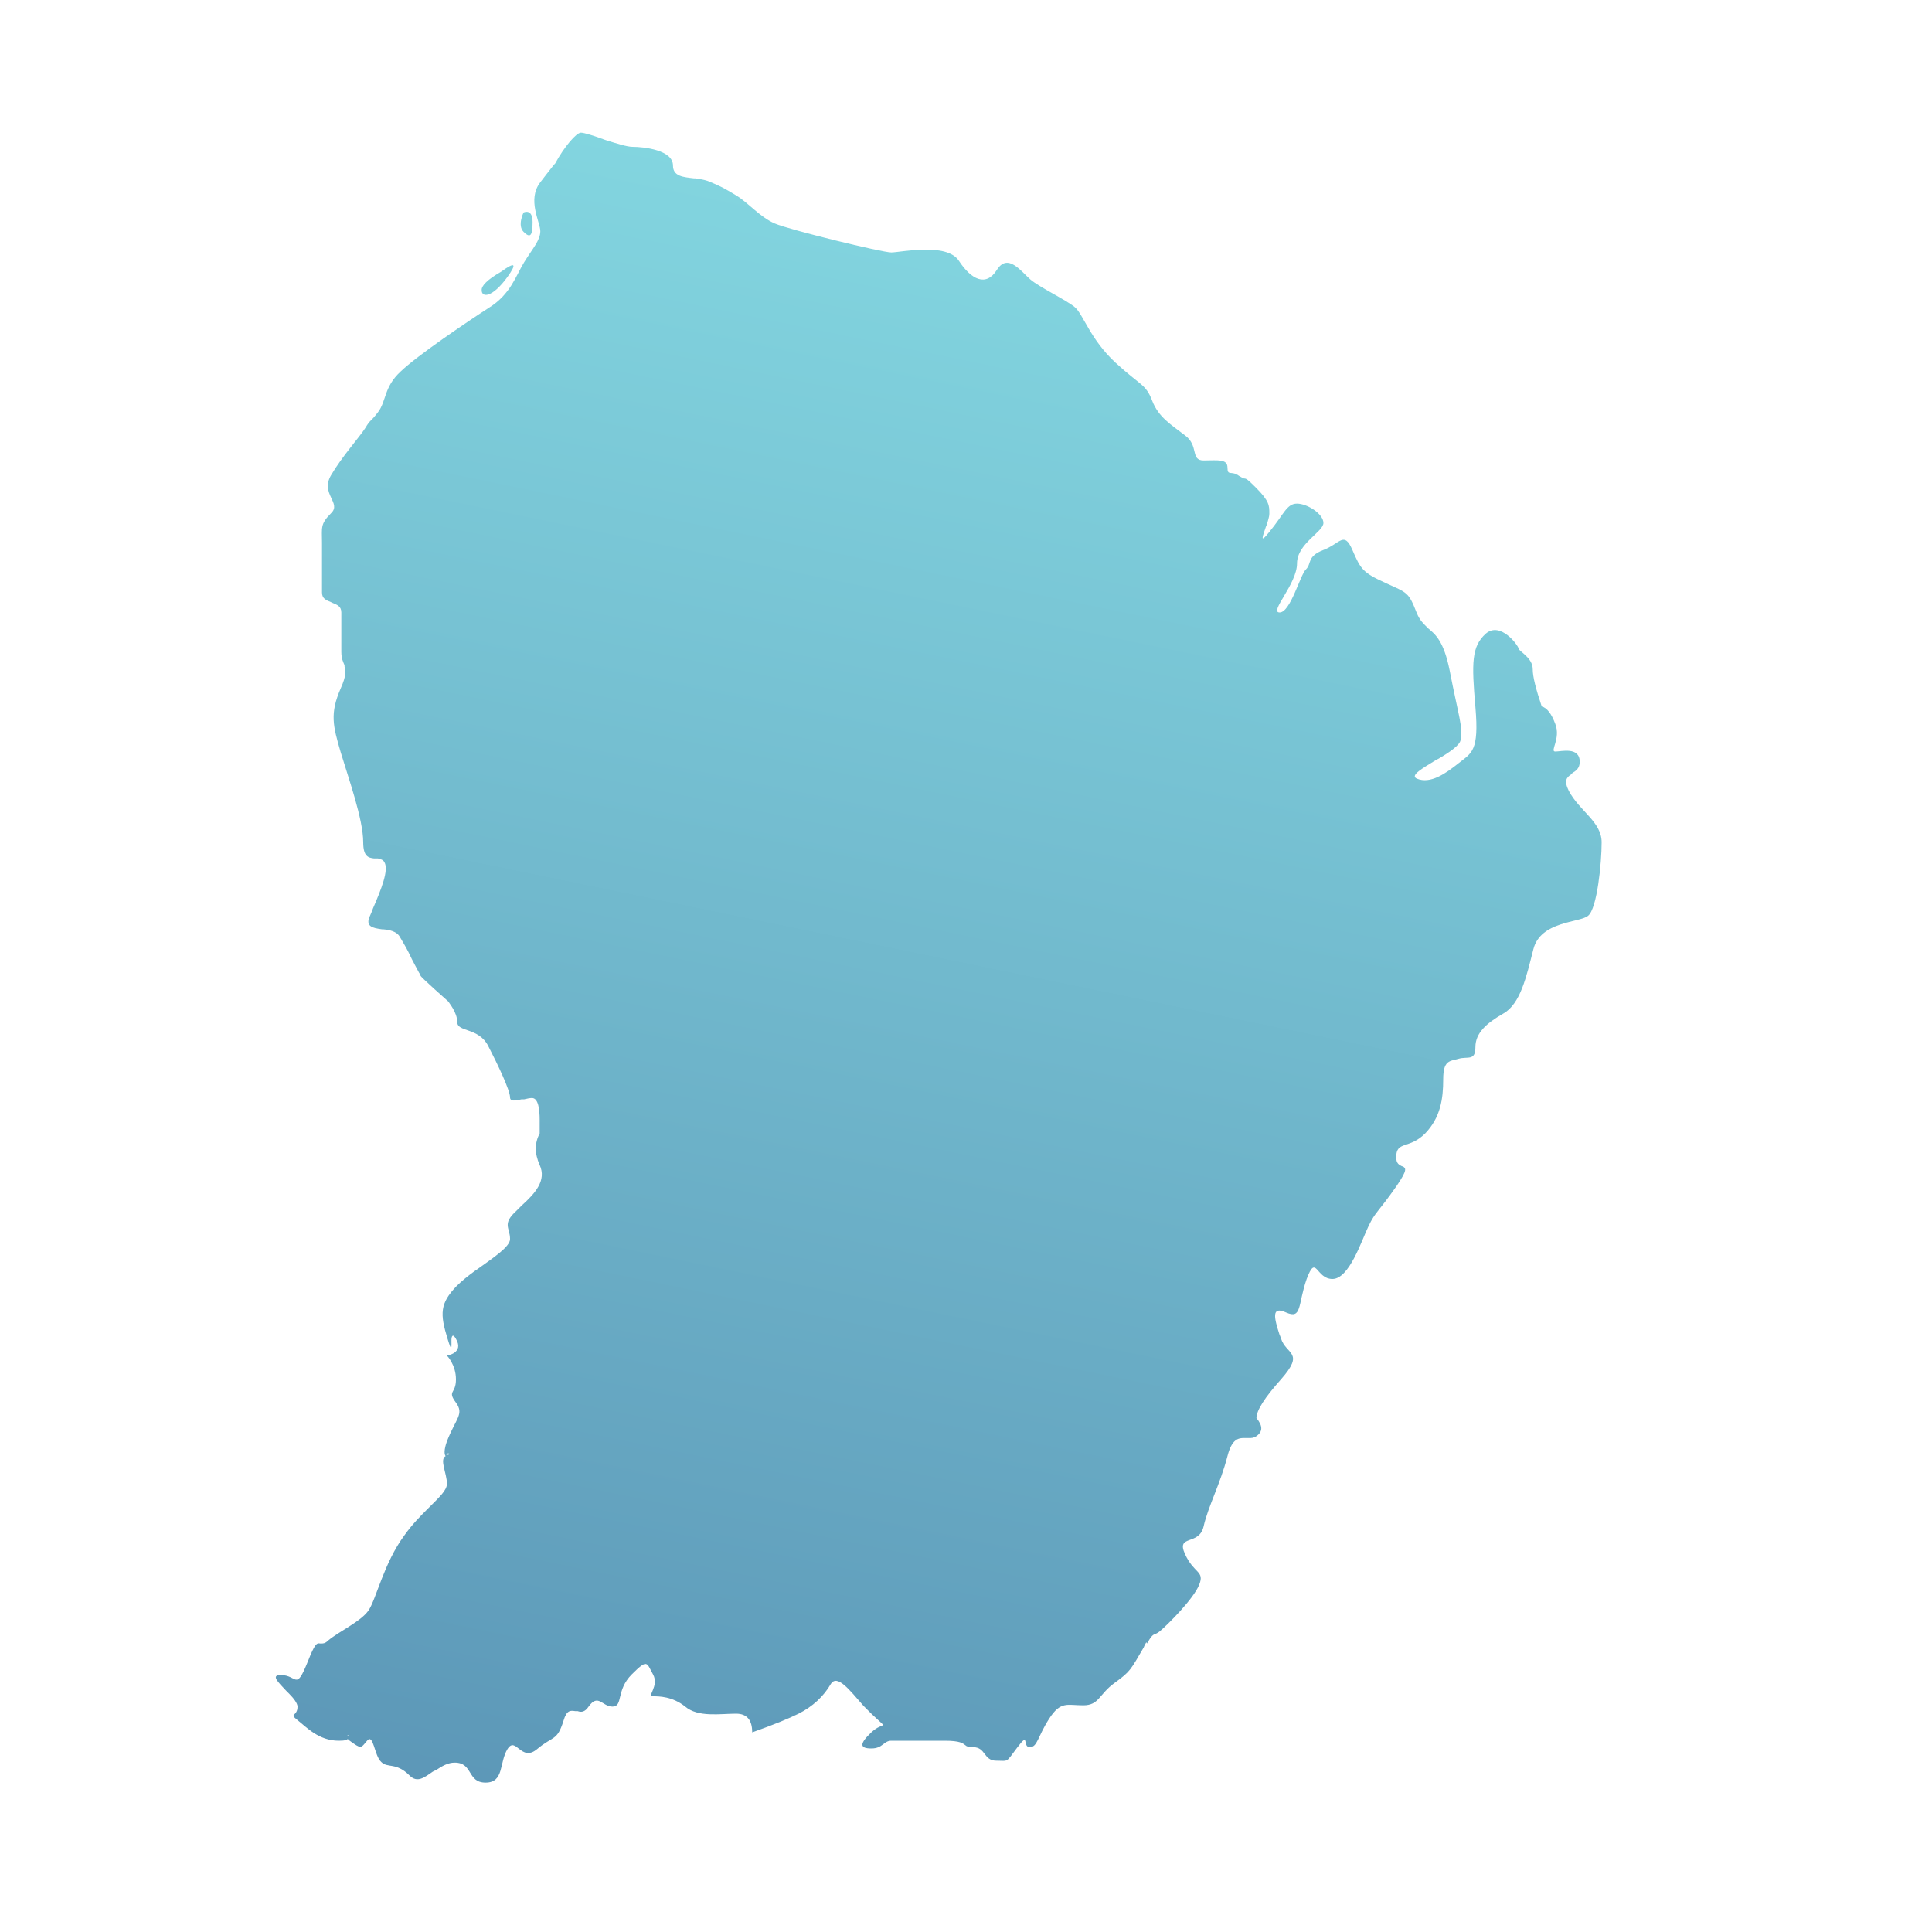
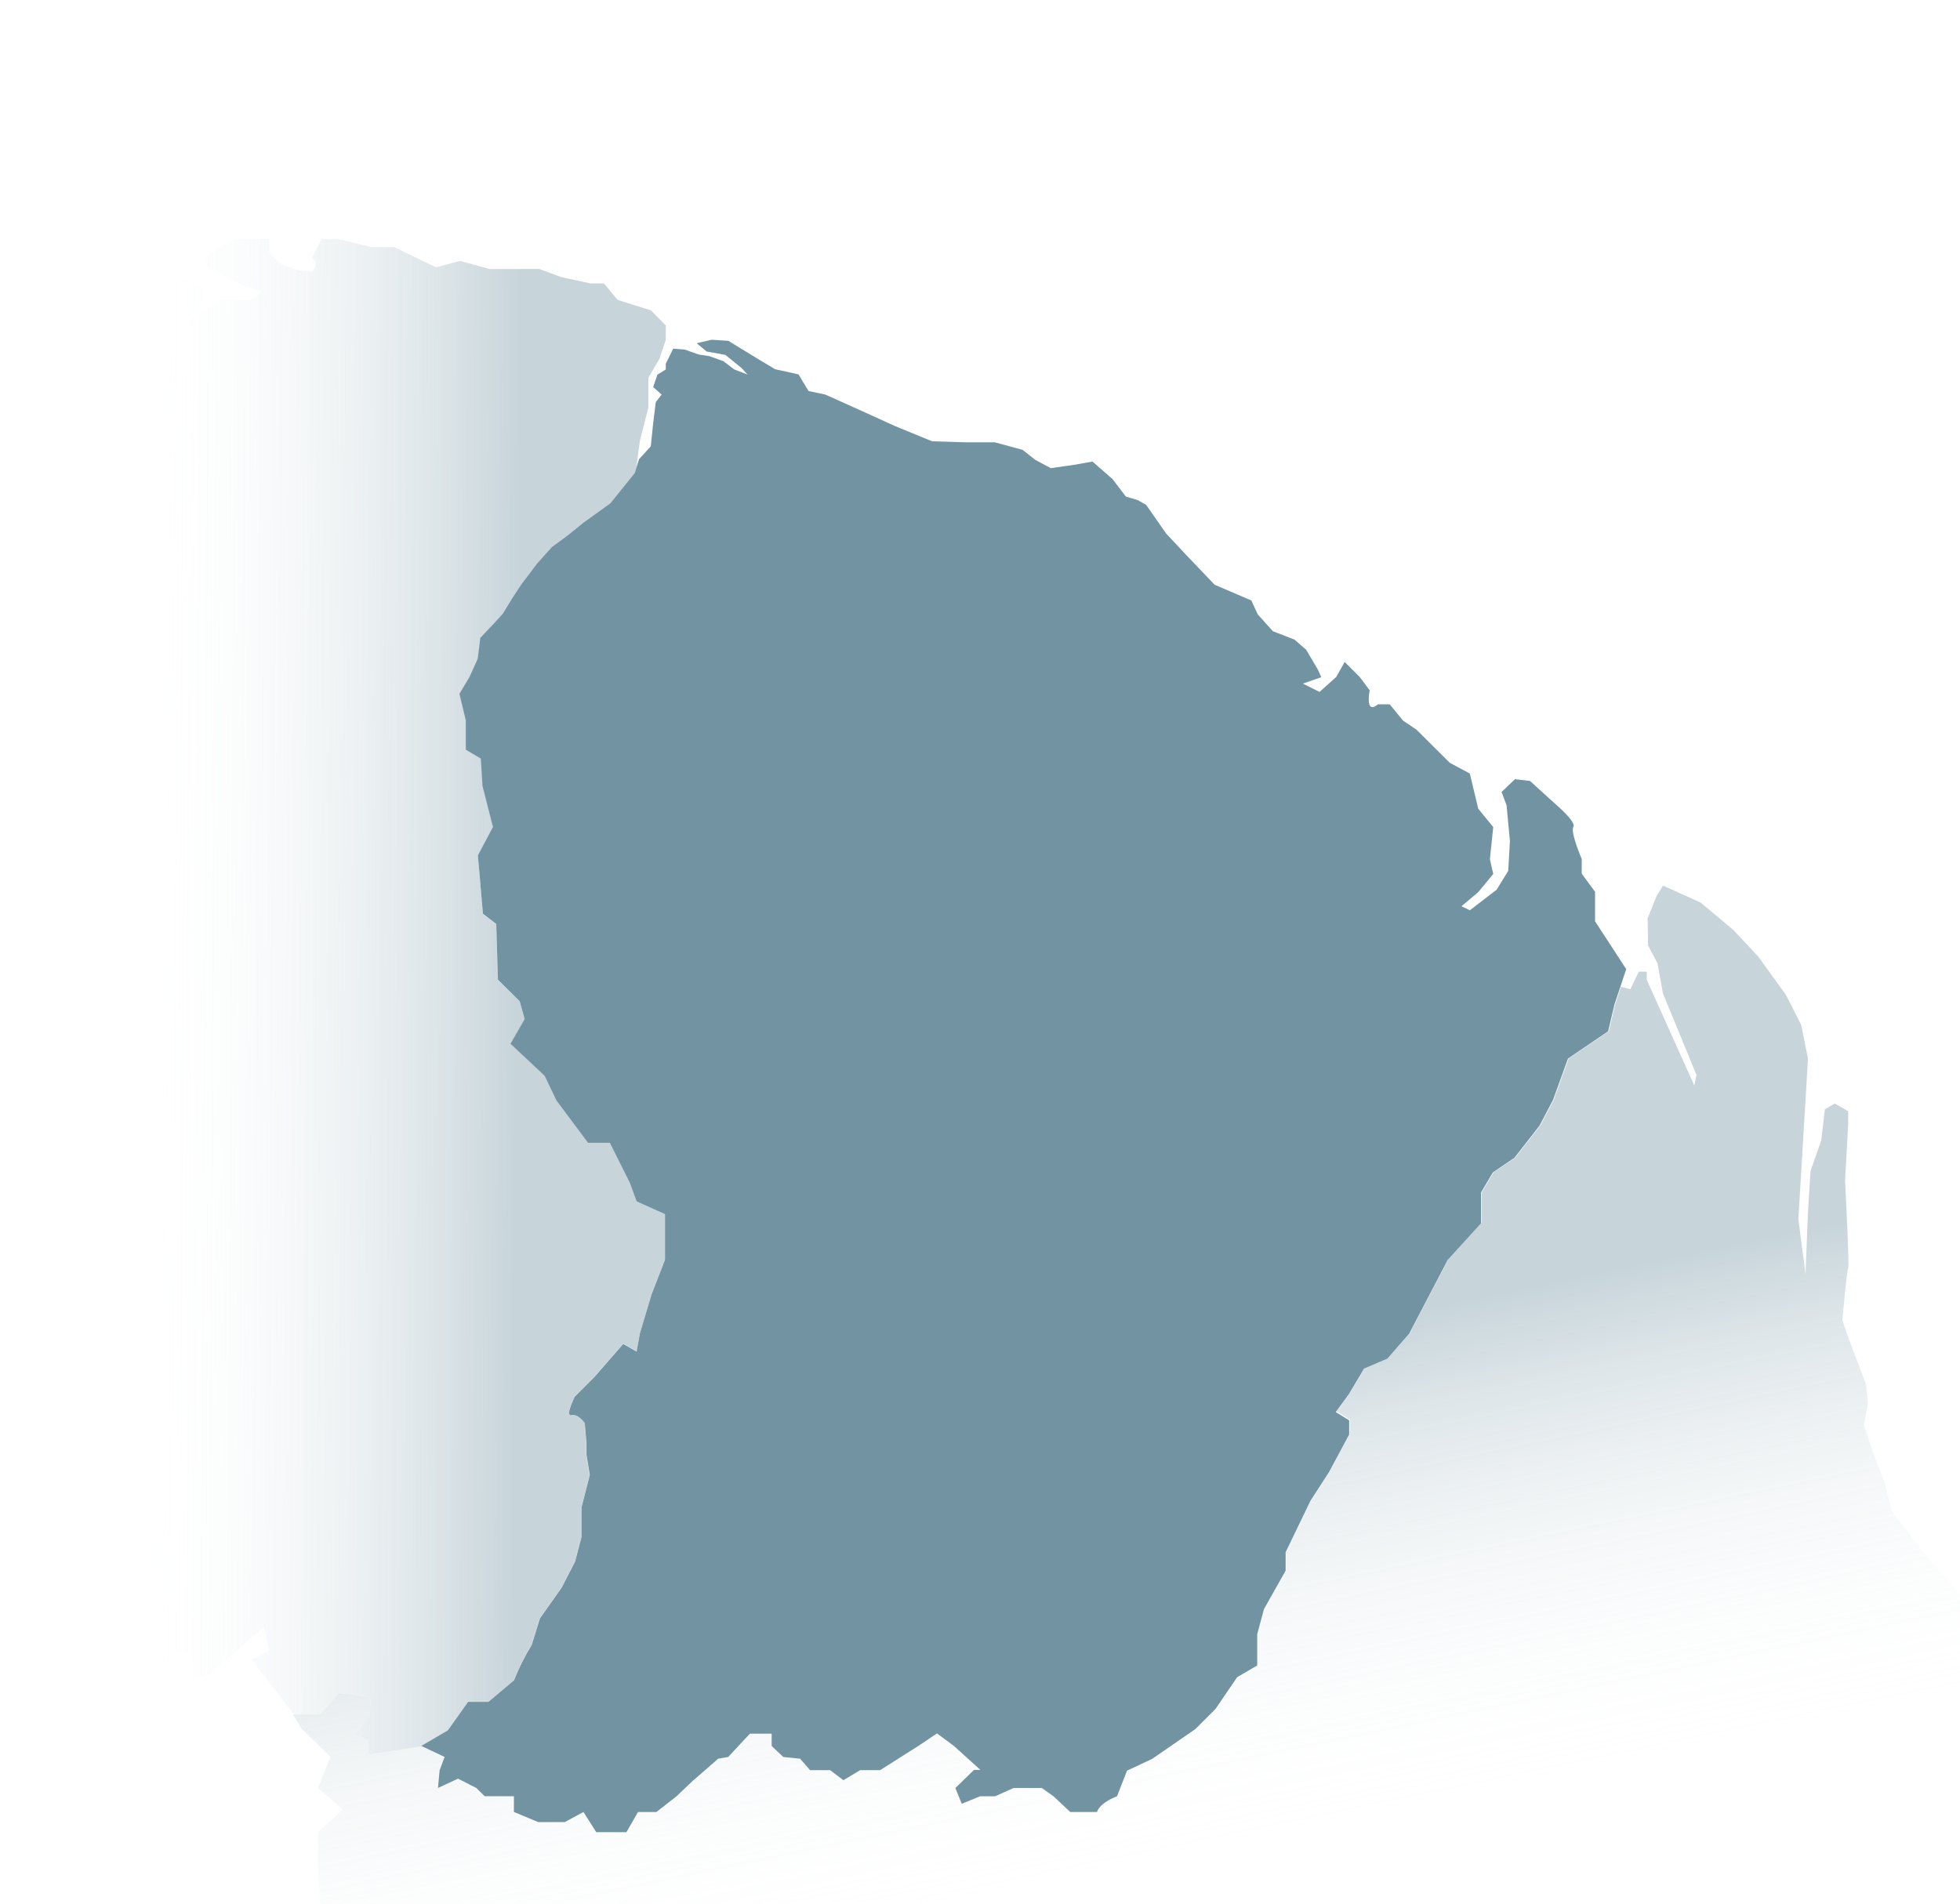
- <svg xmlns="http://www.w3.org/2000/svg" width="300px" height="300px" viewBox="0 0 300 300" version="1.1">
+ <svg xmlns="http://www.w3.org/2000/svg" id="guyane" viewBox="0 0 305.7 297">
  <defs>
-     <linearGradient x1="39.996%" y1="109.517%" x2="60.004%" y2="-9.517%" id="linearGradient-1">
-       <stop stop-color="#5B95B6" offset="0%" />
-       <stop stop-color="#88DEE5" offset="100%" />
+     <style>.cls-1{fill:#7294a2;}.cls-2,.cls-3{opacity:0.4;}.cls-2{fill:url(#Dégradé_sans_nom_35);}.cls-3{fill:url(#Dégradé_sans_nom_25);}</style>
+     <linearGradient id="Dégradé_sans_nom_35" x1="183.66" y1="301.08" x2="165.88" y2="215.75" gradientUnits="userSpaceOnUse">
+       <stop offset="0" stop-color="#fff" stop-opacity="0" />
+       <stop offset="0.12" stop-color="#f8f9fa" stop-opacity="0.05" />
+       <stop offset="0.31" stop-color="#e3eaed" stop-opacity="0.2" />
+       <stop offset="0.54" stop-color="#c3d1d7" stop-opacity="0.43" />
+       <stop offset="0.81" stop-color="#96afb9" stop-opacity="0.75" />
+       <stop offset="1" stop-color="#7294a2" />
+     </linearGradient>
+     <linearGradient id="Dégradé_sans_nom_25" x1="21.79" y1="154.73" x2="80.62" y2="155.05" gradientUnits="userSpaceOnUse">
+       <stop offset="0" stop-color="#fff" stop-opacity="0" />
+       <stop offset="1" stop-color="#7294a2" />
    </linearGradient>
  </defs>
-   <g id="Artboard" stroke="none" stroke-width="1" fill="none" fill-rule="evenodd">
-     <g id="cartes" transform="translate(0, 20)" fill="url(#linearGradient-1)">
-       <g id="Guyanne" transform="translate(42, 0)">
-         <path d="M39.3,13 C39.3,13 40.7,12.3 40.7,14.5 C40.7,16.7 40.3,17 39.3,16 C38.3,15 39.3,13 39.3,13 Z M35.8,22.2 C38,20.6 38.3,20.9 36.8,23 C34.4,26.3 32.8,26.2 32.8,25.1 C32.7,24.4 33.7,23.4 35.8,22.2 Z M27.2,205.8 C27.6,206.1 28.2,205.6 27.4,205.7 C27.4,205.8 27.3,205.8 27.2,205.8 L27.2,205.8 L27.2,205.8 Z M12.2,249.7 C12.3,249.5 11.6,249.2 12.2,249.7 L12.2,249.7 L12.2,249.7 Z M48.2,0.6 C48.7,0.6 50.3,1.1 51.9,1.7 L52.2,1.8 C53.8,2.3 55.4,2.8 56.2,2.8 C58,2.8 62.5,3.3 62.5,5.7 C62.5,7.4 64.1,7.5 65.8,7.7 L66,7.7 C66.7,7.8 67.3,7.9 67.9,8.1 C69.9,8.9 70.6,9.3 72.4,10.4 C74.2,11.5 76,13.7 78.3,14.7 C80.6,15.7 95,19.2 96.4,19.2 C97.8,19.2 105,17.6 106.9,20.5 C108.8,23.4 111.1,24.6 112.8,21.9 C114.5,19.2 116.6,22.2 118,23.4 C119.4,24.6 123.6,26.6 124.9,27.7 C126.2,28.8 127.3,32.7 131.2,36.3 C135.1,39.9 135.9,39.6 136.9,42.2 C137.9,44.8 139.8,45.9 142,47.6 C144.2,49.2 142.8,51.5 144.9,51.5 C147,51.5 148.6,51.2 148.6,52.6 C148.6,54 149.2,53 150.4,53.9 C150.9,54.2 151.1,54.3 151.2,54.3 L151.2,54.3 C151.5,54.3 151.7,54.4 153,55.7 C155.1,57.8 155.1,58.5 155.1,59.7 L155.1,59.8 C155.1,60.2 154.9,60.8 154.7,61.5 L154.6,61.7 C154.1,63.2 153.5,64.6 155.1,62.6 C157.4,59.8 157.8,58.2 159.4,58.2 C161,58.2 163.5,59.8 163.5,61.2 C163.5,62.6 159.4,64.4 159.4,67.5 C159.4,70.7 155,75.1 156.7,75.1 C158.4,75.1 159.9,69.2 160.8,68.4 C161.7,67.5 160.9,66.4 163.5,65.4 C166.1,64.4 166.7,62.4 168,65.4 C169.3,68.4 169.6,68.9 173.1,70.5 C176.6,72.1 176.7,71.9 178,75.2 C178.5,76.4 179.1,76.9 179.7,77.5 L179.8,77.6 C180.9,78.5 182.2,79.6 183.1,84.1 C184.5,91.3 185.2,92.9 184.8,94.9 C184.7,95.7 183.1,96.8 181.4,97.8 L181.2,97.9 L181,98 C178.9,99.3 176.9,100.4 178,100.9 C180.1,101.8 182.5,100.1 184.5,98.5 C186.5,96.9 187.7,96.7 187.1,89.8 C186.5,82.9 186.5,80.4 188.7,78.4 C191,76.4 193.8,80.3 193.8,80.7 C193.8,81.1 196,82.1 196,83.9 C196,85.1 196.5,87 197.4,89.7 C198.2,89.9 198.9,90.8 199.5,92.4 C200.4,94.7 198.6,96.7 199.5,96.7 C200.4,96.7 203.3,95.9 203.3,98.3 C203.3,99.3 202.7,99.7 202.2,100 L202.1,100.1 C202.1,100.1 202,100.1 202,100.2 L201.9,100.3 C201.3,100.7 200.8,101.2 201.6,102.8 C203.3,106 206.7,107.6 206.7,110.8 C206.7,114 206,121.1 204.6,122.2 C203.3,123.3 197.2,123 196.1,127.4 C195,131.7 194.1,135.9 191.4,137.4 C188.8,138.9 187.1,140.4 187.1,142.6 C187.1,144.8 185.9,144 184.5,144.4 C183.1,144.8 182.1,144.6 182.1,147.6 C182.1,150.6 181.7,153.5 179.3,156 C176.8,158.5 174.8,157.1 174.8,159.7 C174.8,160.7 175.3,160.9 175.7,161.1 L175.8,161.1 C176.3,161.4 176.6,161.6 174.9,164.1 C171.9,168.4 171.6,168.1 170.5,170.4 C169.4,172.7 167.5,178.6 164.9,178.6 C162.3,178.6 162.4,174.6 160.9,178.6 C159.5,182.6 160.2,184.9 157.7,183.8 C155.3,182.7 155.9,184.8 156.7,187.3 L156.8,187.5 C156.8,187.6 156.9,187.7 156.9,187.8 C157.7,190.4 160.7,189.9 156.9,194.2 C154.4,197 153.1,199 153.1,200.2 C154.1,201.4 154.1,202.3 153.1,203 C152.7,203.3 152.3,203.3 151.9,203.3 L151.8,203.3 C150.6,203.3 149.4,203 148.6,206.1 C147.5,210.4 145.6,213.9 144.9,217 C144.2,220.1 140.6,218.2 142,221.3 C143.4,224.4 145.1,223.9 144.2,226.1 C143.3,228.3 139.4,232.2 138.1,233.3 C137.6,233.7 137.4,233.7 137.2,233.8 L137.2,233.8 C137,233.9 136.8,234 136.1,235.2 L136,235 C135.9,235.2 135.7,235.5 135.6,235.8 C133.6,239.2 133.6,239.5 131.1,241.3 C128.6,243.1 128.7,244.8 126.2,244.8 C123.7,244.8 122.7,244.1 120.9,246.9 C119.1,249.7 119.1,251.3 117.9,251.3 C116.7,251.3 117.9,248.8 116,251.3 C114.1,253.8 114.7,253.4 112.7,253.4 C110.7,253.4 111.1,251.3 109.1,251.3 C108.4,251.3 108.1,251.2 107.9,251 L107.9,251 C107.9,251 107.9,251 107.9,251 L107.9,251 C107.5,250.7 107.1,250.3 104.7,250.3 L96.4,250.3 C95.2,250.3 95.1,251.5 93.3,251.5 C91.5,251.5 91.4,250.8 93.3,249 C95.2,247.2 96.1,248.8 93.3,246.1 C93,245.8 92.7,245.5 92.5,245.3 L92.3,245.1 L92.1,244.9 C89.9,242.4 88,239.9 87,241.5 C85.9,243.4 84.2,245 82,246.1 C80.6,246.8 78.2,247.8 74.8,249 C74.8,247.1 74,246.1 72.3,246.1 C69.8,246.1 66.4,246.7 64.4,245 C62.4,243.4 60.3,243.4 59.4,243.4 C58.4,243.4 60.4,241.8 59.4,240 C58.4,238.2 58.6,237.5 56.1,240 C53.6,242.5 54.8,245 53.1,245 C51.5,245 50.9,242.9 49.4,245 C48.8,245.9 48.2,245.9 47.7,245.7 L47.6,245.7 L47.5,245.7 C47.5,245.7 47.5,245.7 47.4,245.7 L47.3,245.7 C46.6,245.6 46,245.5 45.5,247.2 C44.5,250.4 43.9,249.5 41.4,251.6 C38.9,253.7 38.1,249.5 36.8,251.6 C35.5,253.7 36.3,256.8 33.4,256.8 C30.5,256.8 31.5,253.7 28.6,253.7 C27.6,253.7 26.7,254.2 25.8,254.8 L25.6,254.9 C25.5,254.9 25.5,255 25.4,255 L25.2,255.1 C23.9,256 22.8,256.9 21.6,255.7 C19.5,253.6 18.2,254.6 17.2,253.6 C16.1,252.6 16,249.1 15,250.3 C14,251.5 14.1,251.6 12.3,250.3 C12.2,250.2 12,250.1 12,250 L12,250 C11.9,250.2 11.6,250.3 10.6,250.3 C7.5,250.3 5.6,248.2 4.2,247.1 C2.8,246 4.2,246.6 4.2,245 C4.2,244.5 3.6,243.7 2.9,243 L2.8,242.9 C2.7,242.8 2.6,242.7 2.5,242.6 L2.4,242.5 C1.2,241.2 2.0539126e-14,240.1 1.6,240.1 C4.2,240.1 3.9,242.7 5.8,238 C6.9,235.2 7.2,235.1 7.7,235.2 L7.7,235.2 L7.7,235.2 C7.7,235.2 7.8,235.2 7.8,235.2 L7.9,235.2 C8.2,235.2 8.5,235.2 9,234.7 C10.7,233.3 14,231.8 15.2,230.1 C16.4,228.4 17.6,222.7 20.8,218.4 C22,216.7 23.3,215.4 24.4,214.3 L24.7,214 C26.2,212.5 27.4,211.4 27.4,210.4 C27.4,208.8 26.2,206.6 27.2,206.1 L27.2,206.1 L27.2,206.1 C27,205.9 26.9,205.2 27.4,203.8 C28.8,200.2 30.1,199.6 28.8,197.8 C27.4,195.9 28.8,196.5 28.8,194.2 C28.8,191.9 27.4,190.5 27.4,190.5 C27.4,190.5 30.1,190.1 28.8,187.9 C28.3,187 28.1,187.5 28.1,188.1 L28.1,188.2 C28.1,189.1 28.2,190.2 27.5,187.9 C26.3,184 26.3,182.4 28.9,179.7 C29.7,178.9 30.7,178.1 31.8,177.3 L32.1,177.1 C34.6,175.3 37.2,173.6 37.2,172.4 C37.2,170.6 35.9,170.1 38.2,168 C38.3,167.9 38.4,167.8 38.5,167.7 L38.8,167.4 L39,167.2 C41.1,165.3 42.9,163.3 41.8,160.9 C41,159.1 41,157.5 41.8,156 L41.8,153.9 C41.8,152.3 41.6,150.5 40.6,150.5 C40.3,150.5 39.8,150.6 39.4,150.7 L39.2,150.7 L39,150.7 C38.1,150.9 37.2,151.1 37.2,150.4 C37.2,149.3 35.3,145.3 33.8,142.4 C32.3,139.5 29,140.3 29,138.7 C29,137.2 27.7,135.7 27.6,135.5 L27.6,135.5 C27.6,135.5 23.3,131.7 23.3,131.5 C23.3,131.5 23.2,131.4 23.2,131.2 L23.1,131.1 C22.8,130.5 22.1,129.3 21.5,128 L21.4,127.8 C21,127 20.5,126.2 20.1,125.5 C19.6,124.6 18.5,124.4 17.5,124.3 L17.3,124.3 C15.9,124.1 14.6,123.9 15.5,122.1 C15.6,121.9 15.7,121.6 15.8,121.4 L15.9,121.1 C17.2,118.1 18.4,115.1 17.7,113.9 C17.5,113.5 17.1,113.4 16.7,113.3 L16.6,113.3 C16.6,113.3 16.5,113.3 16.4,113.3 L16.3,113.3 L16.1,113.3 C15.2,113.2 14.4,113 14.4,110.8 C14.4,107.2 12.1,100.8 10.9,96.8 C9.7,92.7 9.2,90.8 10.9,86.9 C11.8,84.9 11.7,84.1 11.5,83.5 L11.5,83.4 L11.5,83.3 C11.3,82.8 11,82.3 11,81.2 L11,75.1 C11,74.1 10.3,73.9 9.6,73.6 L9.4,73.5 C8.7,73.2 8,73 8,72 L8,64.3 C8,61.9 7.7,61.4 9.4,59.7 C11.1,58.1 7.7,56.7 9.4,53.8 C11.1,50.9 13.8,47.9 14.7,46.5 C15.6,45 15.4,45.7 16.7,44 C18,42.3 17.6,40.1 20.2,37.7 C22.8,35.2 30.5,30 33.9,27.8 C37.3,25.7 38.1,22.8 39.4,20.7 C40.7,18.6 41.9,17.3 41.9,15.9 C41.9,14.5 39.8,11 41.9,8.3 C42.5,7.5 43.3,6.5 44,5.6 L44.2,5.4 C45.6,2.8 47.5,0.6 48.2,0.6 Z" id="Shape" />
-       </g>
-     </g>
-   </g>
+   <path class="cls-1" d="M248.78,143.72v-4.6l-2.08-2.83V134s-1.81-4.22-1.3-5-2.87-3.63-2.87-3.63l-3.89-3.54-2.36-.28-2.08,2,.78,2.07.52,5.59-.26,4.64-1.81,2.94L229.25,142l-1.3-.63,2.61-2.2,2.34-2.83-.52-2.32.52-5-2.34-2.86-1.31-5.49L226.13,119l-5.21-5.18-2.08-1.4-2.09-2.55h-1.82c-2.09,1.72-1.3-2.18-1.3-2.18l-1.57-2.1-2.33-2.33-1.31,2.33-2.61,2.35-2.6-1.3,2.87-1-.53-1.18-1.82-3.09-1.82-1.59-3.39-1.32-2.35-2.62-1-2.17-5.72-2.45L185,86.56l-3.13-3.34-3.11-4.47L177.41,78l-1.81-.54-2.08-2.73L170.39,72l-2.87.51-3.64.52-2.4-1.29-2-1.57L155.16,69h-4.57l-5.21-.16-5.73-2.35-5.72-2.6-5.21-2.34L126.11,61l-1.57-2.6-3.64-.8-2.61-1.56-4.69-2.87L111,53l-2.34.54,1.56,1.3,2,.35.91.17L115.15,57l.53.43.92,1-2.08-.8-1.7-1.29-2.21-.79L109,55.31l-2.2-.78L105,54.39l-1.16,2.35v.9l-1.3.8-.66,1.94,1.31,1.18-.91,1.17-.4,3.26-.38,3.64-1.83,2L99,73.79l-3.78,4.7-4.17,3-2.47,2-2.48,1.82-2.34,2.61-2.46,3.27-1.44,2.19-1.43,2.34-1.3,1.44-2.22,2.34-.4,3.25-1.29,2.86-1.57,2.62,1,4.16v4.56l2.34,1.39.26,4.27L76.88,129l-2.35,4.44.26,2.9.53,6.2,2.08,1.6.26,8.69,3.39,3.36.78,2.78-2.21,3.85,5.33,5,1.83,3.84,4.94,6.62h3.4l3.12,6.25,1.05,2.87,4.43,2v7.12l-2.09,5.38-1.82,6.08-.52,2.86-2.09-1.19-4.44,5.1-3.11,3.12s-1.57,3.13-.52,2.87S91.21,222,91.21,222l.26,3.12v1.81l.52,3.14-1.3,5.1v4.62l-1,3.82-2.09,4.06-3.39,4.8-1.29,4.16a34.33,34.33,0,0,0-2.75,5.49l-4,3.37H73l-3.14,4.43-4.16,2.44,3.64,1.72-.78,2.09-.25,2.75,3.13-1.45,2.85,1.45,1.31,1.29h4.55v2.45l3.79,1.58h4.16L91,282.67,93,285.82h4.7l1.81-3.15h2.87l3.13-2.45,2.6-2.47,1.82-1.57,2.09-1.83,1.55-.26,3.39-3.64h3.39v1.92l1.82,1.72,2.61.26,1.56,1.79,3.13,0,2.08,1.57,2.61-1.57h3.12l6-3.81,2.86-1.92,2.6,1.92,4.17,3.77-1,0L149,278.93l1,2.46,2.86-1.17h2.34l2.87-1.29h4.42l1.82,1.29,2.61,2.45h4.17c.52-1.54,3.13-2.45,3.13-2.45l1.56-4,3.91-1.83,6.78-4.68,3.12-3.13,1.83-2.69,1.55-2.26,3.12-1.82v-4.88l1.05-3.91,3.38-6v-2.88l3.9-8.07,2.87-4.43,3.14-5.85v-2.22l-2.09-1.3,2.09-2.86,2.33-3.92,3.65-1.56,3.39-3.9,6-11.48,5.21-5.72V186l1.83-3.1,3.38-2.3,3.9-5,2.1-4,2.34-6.47,6.25-4.24,1-4.2,1.83-5.51Z" />
+   <path class="cls-2" d="M295,235.59l-.93-3.89-1.89-5-1.47-4.4.62-3.36-.27-2.94-2.76-7.28-.95-2.79s.7-7.84.91-8.12-.49-13.58-.49-13.58l.49-8.89v-2l-2.09-1.19-1.55.9-.56,4.84-1.68,4.82-.41,6.72-.36,9.38-1.12-8.61.5-8.34,1-16.71-1.06-5.25-2.37-4.69-4.34-6-3.86-4.13-5.1-4.27-5.88-2.66-1,1.61-1.4,3.5.07,4.24,1.47,2.77.84,4.68,5.24,12.74-.34,1.65-7.42-16.5v-1.26H255.6l-1.32,2.74-1.46-.39-.9,2.75-1,4.2-6.25,4.24-2.34,6.47-2.1,4-3.9,5-3.38,2.3-1.83,3.1v4.73l-5.21,5.72-6,11.48-3.39,3.9-3.65,1.56-2.33,3.92-2.09,2.86,2.09,1.3v2.22l-3.14,5.85L204.5,234l-3.9,8.07v2.88l-3.38,6-1.05,3.91v4.88l-3.12,1.82-1.55,2.26-1.83,2.69-3.12,3.13-6.78,4.68-3.91,1.83-1.56,4s-2.61.91-3.13,2.45H167l-2.61-2.45-1.82-1.29h-4.42l-2.87,1.29h-2.34l-2.86,1.17-1-2.46,2.86-2.75,1,0-4.17-3.77-2.6-1.92-2.86,1.92-6,3.81h-3.12l-2.61,1.57-2.08-1.57-3.13,0-1.56-1.79-2.61-.26-1.82-1.72v-1.92H117l-3.39,3.64-1.55.26L110,276.18l-1.82,1.57-2.6,2.47-3.13,2.45H99.54l-1.81,3.15H93L91,282.67l-2.87,1.58H83.92l-3.79-1.58v-2.45H75.58l-1.31-1.29-2.85-1.45-3.13,1.45.25-2.75.78-2.09-3.64-1.72-8.19,1.24-.15-2.37-2.06-.86L57.59,268l.26-3.3-4.94-.57L50,267.45H45.66l1.4,2.24,4.48,4.39-1.95,4.85,3.91,3.35-3.91,3.53v4.86l.26,6.32c30.08.85,219.27,0,255.85,0,.89,0,.21-31.89,0-48.33l-6.26-7.15Z" />
+   <path class="cls-3" d="M96.33,46.79l-2.11-2.57h-2.1l-4.61-1-3.36-1.25H76.39l-4.63-1.27L68,41.7l-6.5-3.16H57.91l-5.25-1.25H50.15l-1.48,2.94c1.26.84,0,2.1,0,2.1a10.77,10.77,0,0,1-5-1.26L42,39.4V37.29H36.71L34,38.76l-2.52,1.68,1.27,1.69,2.94,1.25,2.51,1.26,2.73.84-1.68,1.31H34.4L29.15,50.1l2.52-3.31V45.06l-2.52-1.89-3.36.21a17.68,17.68,0,0,1-3.56-1.46l-3.79-1.06L14,39.4,0,35.93V272.07l17.61-11.24,4.13,2.77,6-6,2.21.79.2,3.72,2.74-1.1,8.23-7.19.84,3.58-2.72,1.51,6.66,8.57H50l2.92-3.36,4.94.57-.26,3.3-2.31,2.42,2.06.86.15,2.37,8.19-1.24,4.16-2.44L73,265.5h3.13l4-3.37a34.33,34.33,0,0,1,2.75-5.49l1.29-4.16,3.39-4.8,2.09-4.06,1-3.82v-4.62l1.3-5.1-.52-3.14v-1.81L91.21,222s-1-1.58-2.08-1.31.52-2.87.52-2.87l3.11-3.12,4.44-5.1,2.09,1.19.52-2.86,1.82-6.08,2.09-5.38v-7.12l-4.43-2-1.05-2.87-3.12-6.25h-3.4l-4.94-6.62L85,167.79l-5.33-5L81.83,159l-.78-2.78-3.39-3.36-.26-8.69-2.08-1.6-.53-6.2-.26-2.9L76.88,129l-1.56-6.44-.26-4.27-2.34-1.39v-4.56l-1-4.16,1.57-2.62,1.29-2.86.4-3.25,2.22-2.34,1.3-1.44,1.43-2.34,1.44-2.19,2.46-3.27,2.34-2.61,2.48-1.82,2.47-2,4.17-3L99,73.79l.26-.87.54-4.16,1.33-5.22V58.92L102.84,56l1-3V50.77l-2.31-2.35Z" />
</svg>
